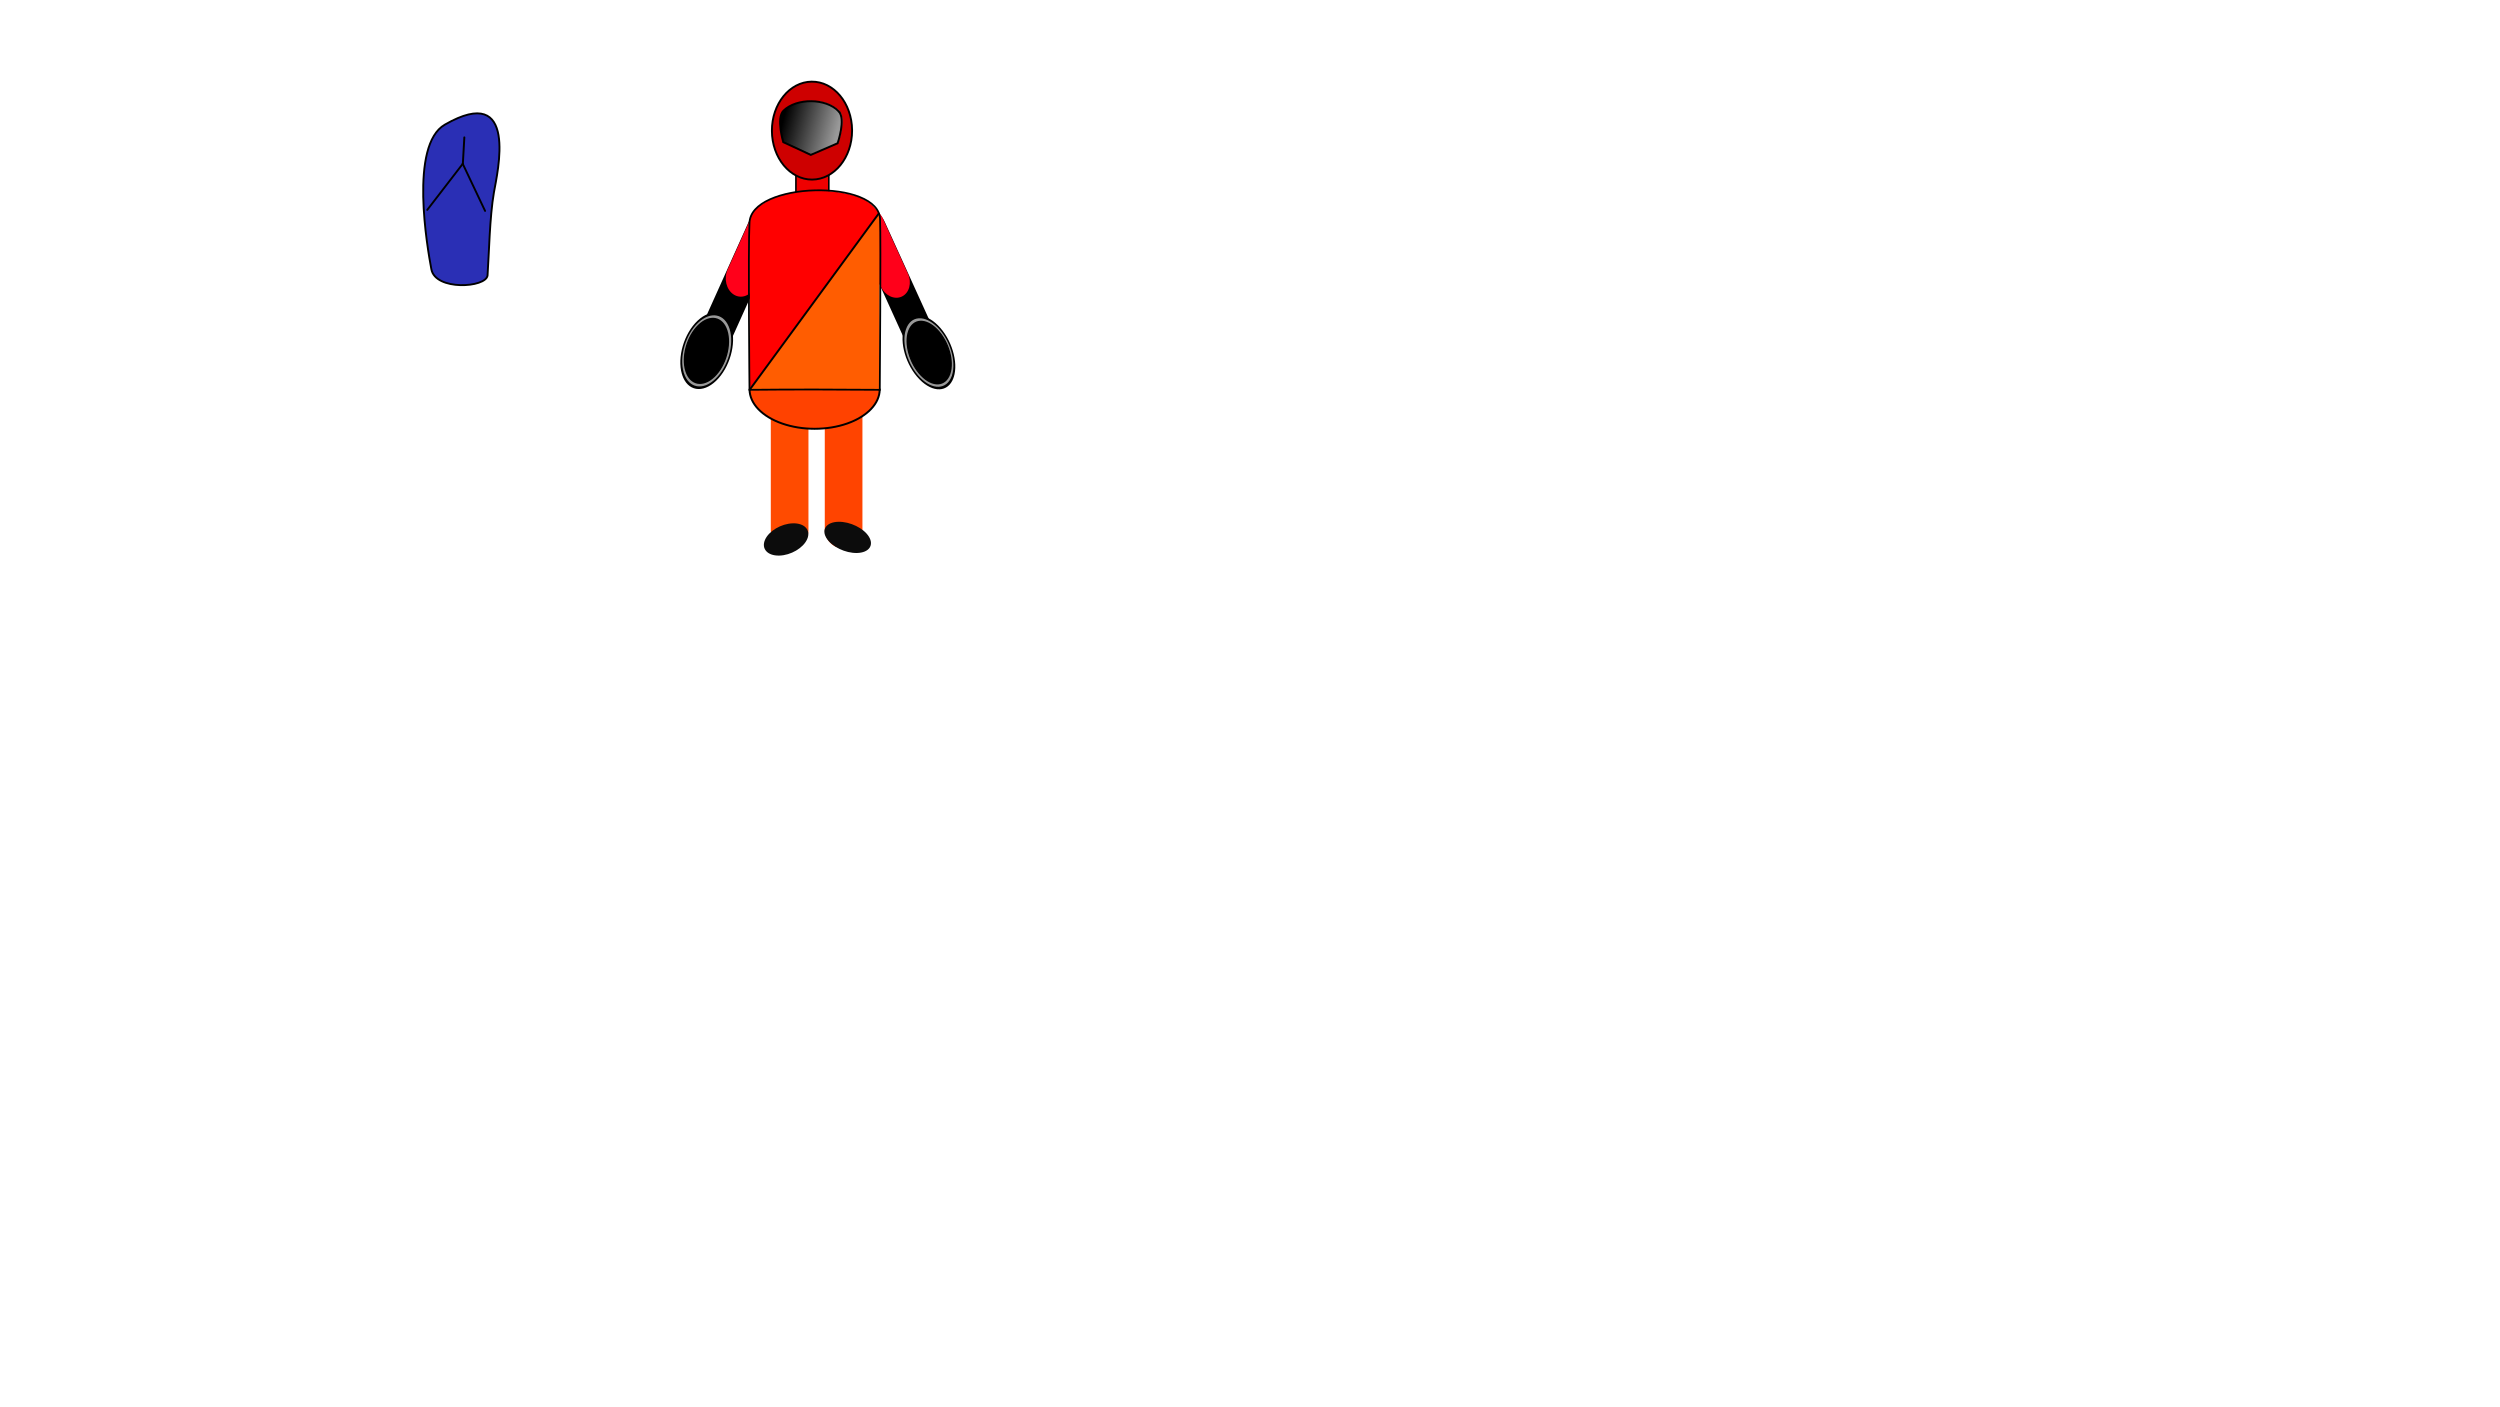
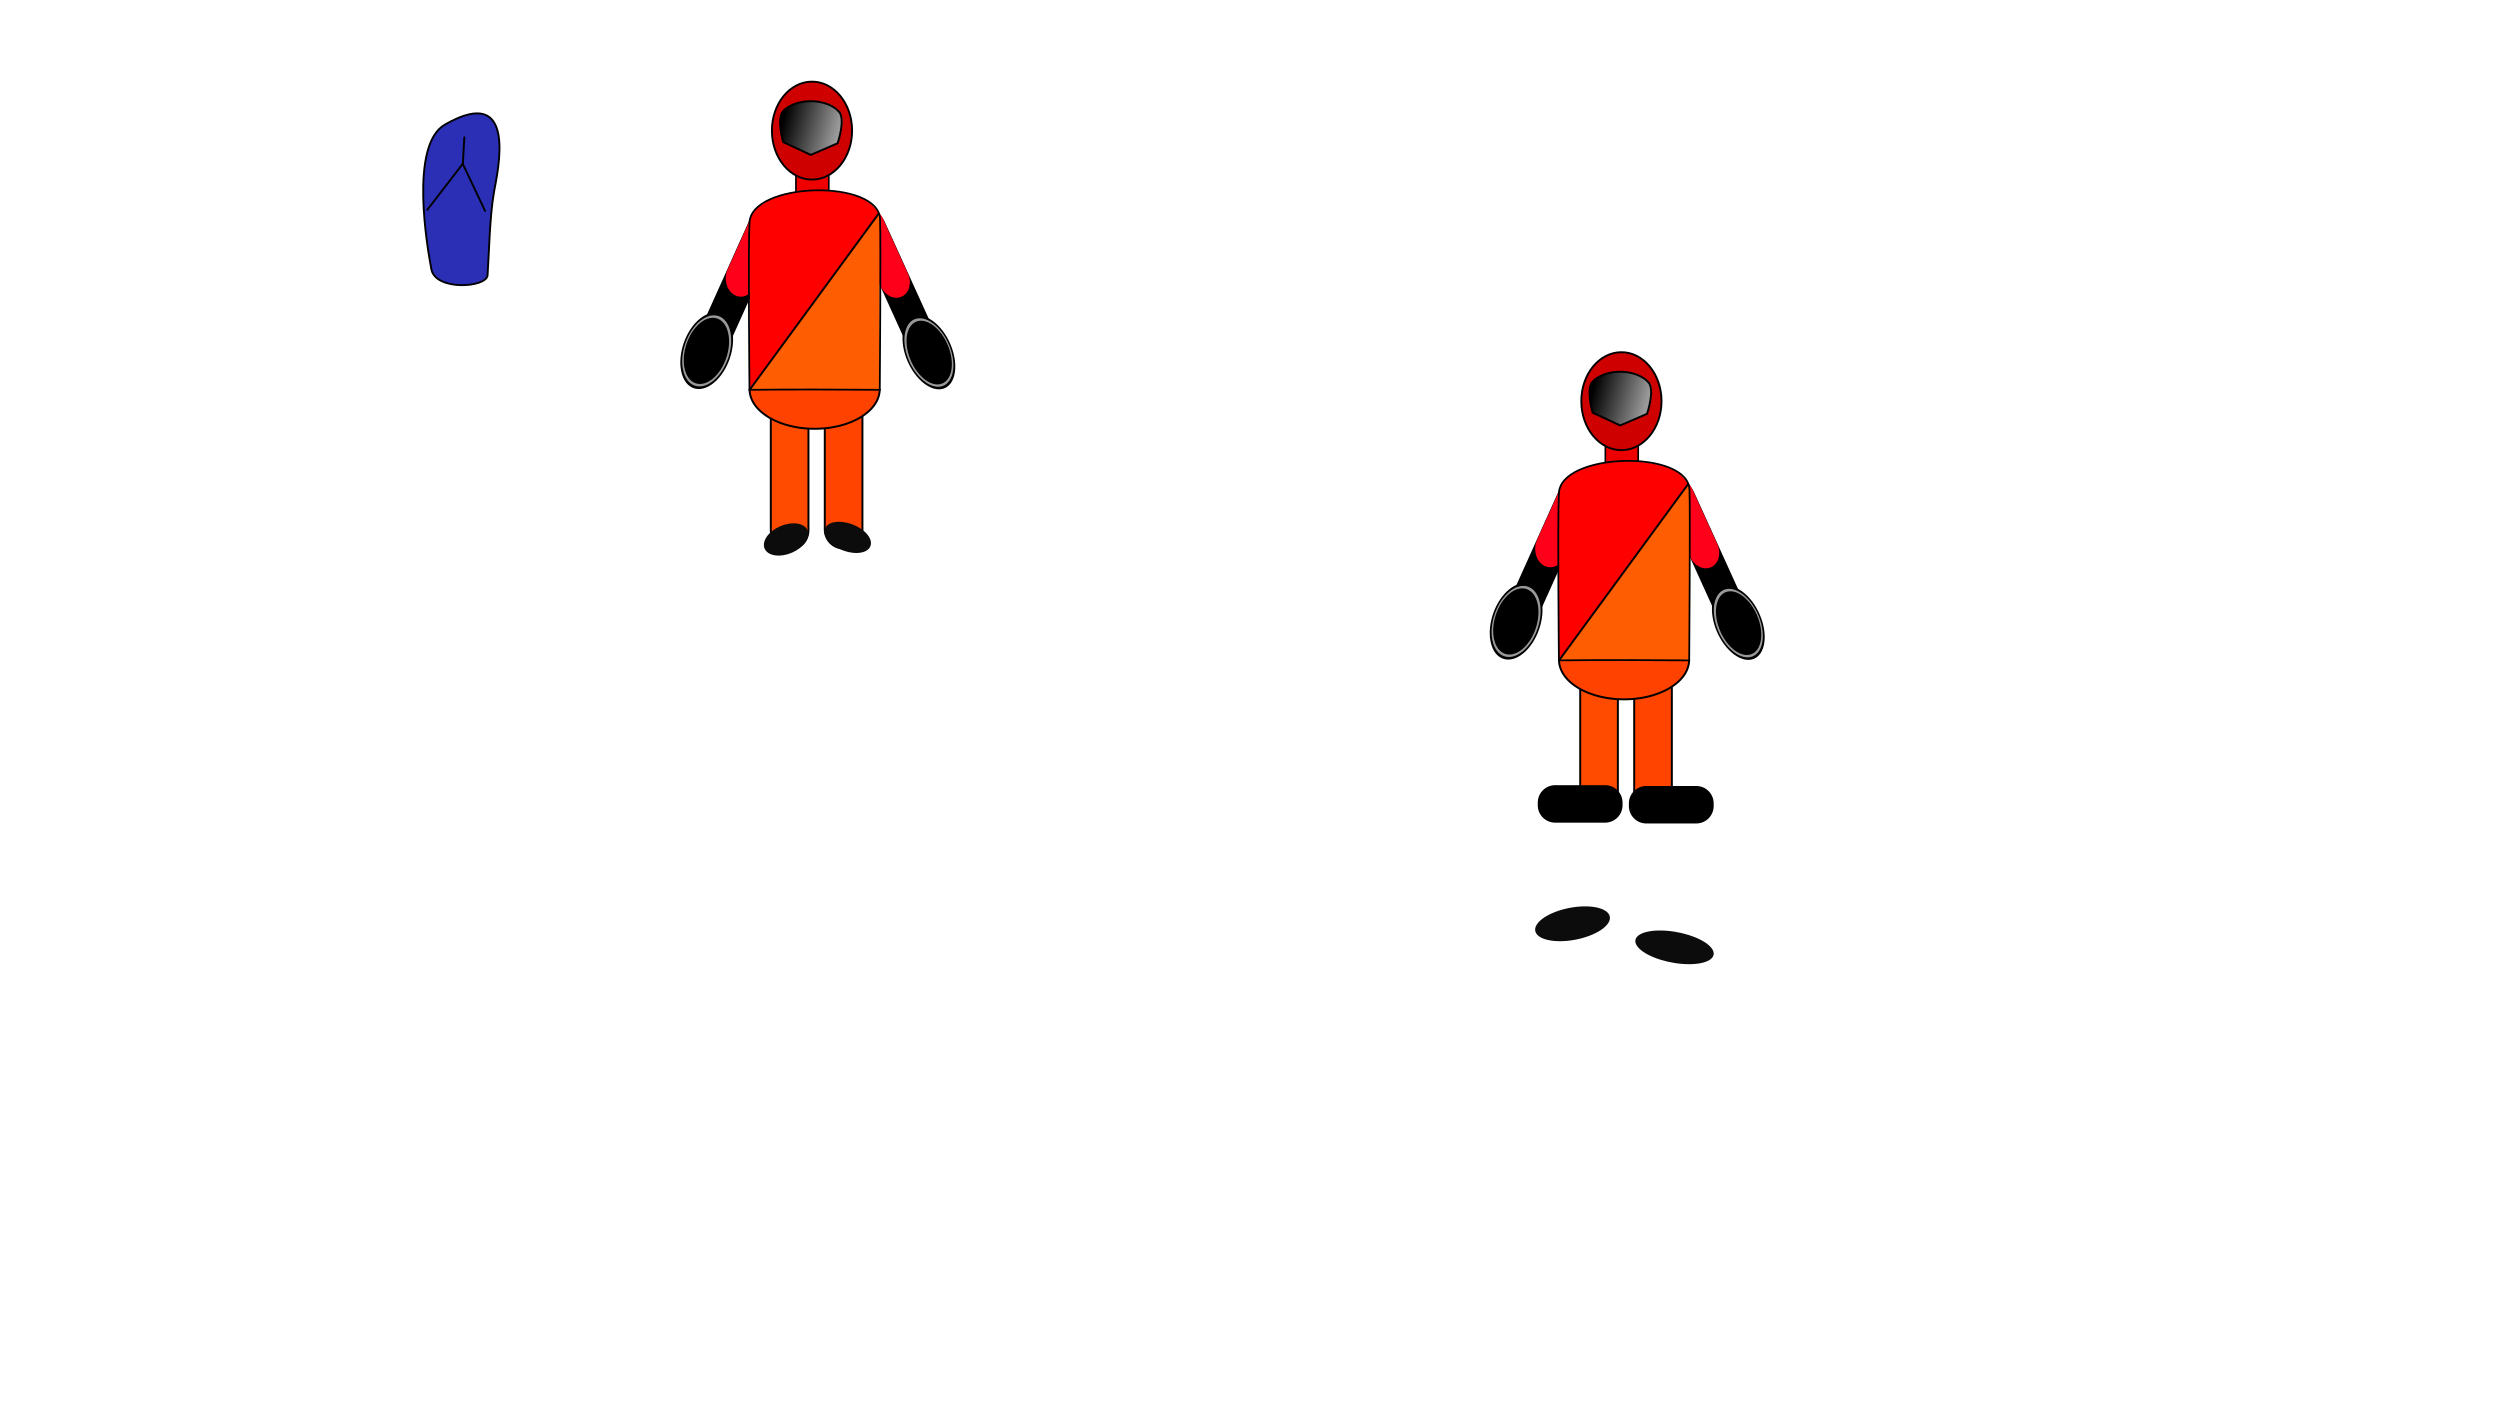
<svg xmlns="http://www.w3.org/2000/svg" xmlns:xlink="http://www.w3.org/1999/xlink" width="1280" height="720" viewBox="0 0 338.667 190.5" version="1.1" id="svg8">
  <defs id="defs2">
    <linearGradient id="linearGradient4586">
      <stop id="stop4582" offset="0" style="stop-color:#000000;stop-opacity:1;" />
      <stop id="stop4584" offset="1" style="stop-color:#000000;stop-opacity:0;" />
    </linearGradient>
    <linearGradient id="linearGradient1018">
      <stop style="stop-color:#000000;stop-opacity:1;" offset="0" id="stop1014" />
      <stop style="stop-color:#000000;stop-opacity:0;" offset="1" id="stop1016" />
    </linearGradient>
    <linearGradient xlink:href="#linearGradient1018" id="linearGradient1020" x1="106.136" y1="123.243" x2="113.353" y2="125.136" gradientUnits="userSpaceOnUse" gradientTransform="translate(-0.1479039,-0.08874219)" />
+     <linearGradient xlink:href="#linearGradient4586" id="linearGradient1020-6" x1="106.136" y1="123.243" x2="113.353" y2="125.136" gradientUnits="userSpaceOnUse" gradientTransform="translate(109.5012,36.56369)" />
  </defs>
  <g id="layer1" transform="translate(0,-106.5)">
    <g transform="matrix(-0.9995526,-0.130945,0,1.087319,221.516,3.143396)" id="g4752-4">
      <rect transform="rotate(-24.80903)" ry="2.959" y="171.279" x="47.371" height="23.799" width="4.136" id="rect880-9-0-2" style="opacity:1;fill:#000000;fill-opacity:1;stroke:none;stroke-width:0.348;stroke-linecap:round;stroke-linejoin:round;stroke-miterlimit:4;stroke-dasharray:none;stroke-dashoffset:0;stroke-opacity:1" />
      <g style="stroke:#000000;stroke-opacity:1" transform="matrix(0.8964095,0.8846685,-0.2930313,0.9827877,31.78809,-110.3419)" id="g4608-2">
        <g style="stroke:#000000;stroke-opacity:1" transform="matrix(1.036442,0.0237702,-0.05586888,0.9635581,8.48334,-3.066507)" id="g4598-5">
          <path d="m 146.556,139.541 a 3.478,3.812 0 0 1 -3.451,3.812 3.478,3.812 0 0 1 -3.504,-3.752 3.478,3.812 0 0 1 3.396,-3.87 3.478,3.812 0 0 1 3.557,3.692" id="path918-6" style="opacity:1;fill:#999999;fill-opacity:1;stroke:#000000;stroke-width:0.259;stroke-linecap:round;stroke-linejoin:round;stroke-miterlimit:4;stroke-dasharray:none;stroke-dashoffset:0;stroke-opacity:1" />
          <path d="m 146.099,139.512 a 2.988,3.343 0 0 1 -2.98,3.343 2.988,3.343 0 0 1 -2.996,-3.325 2.988,3.343 0 0 1 2.964,-3.36 2.988,3.343 0 0 1 3.011,3.307" id="path995-4" style="opacity:1;fill:#000000;fill-opacity:1;stroke:#000000;stroke-width:0.204;stroke-linecap:round;stroke-linejoin:round;stroke-miterlimit:4;stroke-dasharray:none;stroke-dashoffset:0;stroke-opacity:1" />
        </g>
      </g>
      <rect transform="rotate(-24.80903)" ry="2.42" y="171.289" x="47.408" height="12.925" width="4.055" id="rect4706-1" style="opacity:1;fill:#ff001a;fill-opacity:1;stroke:none;stroke-width:0.266;stroke-linecap:round;stroke-linejoin:round;stroke-miterlimit:4;stroke-dasharray:none;stroke-dashoffset:0;stroke-opacity:1" />
    </g>
    <rect style="opacity:1;fill:#ef0000;fill-opacity:1;stroke:#000000;stroke-width:0.218;stroke-linecap:round;stroke-linejoin:round;stroke-miterlimit:4;stroke-dasharray:none;stroke-dashoffset:0;stroke-opacity:1" id="rect914" width="4.457" height="10.203" x="107.82" y="127.127" ry="1.243" />
    <g id="g4752" transform="matrix(0.9999091,0,0,1.01713,0.01113941,-2.305992)">
      <rect transform="rotate(-24.80903)" ry="2.959" y="171.279" x="47.371" height="23.799" width="4.136" id="rect880-9-0" style="opacity:1;fill:#000000;fill-opacity:1;stroke:none;stroke-width:0.348;stroke-linecap:round;stroke-linejoin:round;stroke-miterlimit:4;stroke-dasharray:none;stroke-dashoffset:0;stroke-opacity:1" />
      <g style="stroke:#000000;stroke-opacity:1" transform="matrix(0.8964095,0.8846685,-0.2930313,0.9827877,31.78809,-110.3419)" id="g4608">
        <g style="stroke:#000000;stroke-opacity:1" transform="matrix(1.036442,0.0237702,-0.05586888,0.9635581,8.48334,-3.066507)" id="g4598">
          <path d="m 146.556,139.541 a 3.478,3.812 0 0 1 -3.451,3.812 3.478,3.812 0 0 1 -3.504,-3.752 3.478,3.812 0 0 1 3.396,-3.87 3.478,3.812 0 0 1 3.557,3.692" id="path918" style="opacity:1;fill:#999999;fill-opacity:1;stroke:#000000;stroke-width:0.259;stroke-linecap:round;stroke-linejoin:round;stroke-miterlimit:4;stroke-dasharray:none;stroke-dashoffset:0;stroke-opacity:1" />
          <path d="m 146.099,139.512 a 2.988,3.343 0 0 1 -2.98,3.343 2.988,3.343 0 0 1 -2.996,-3.325 2.988,3.343 0 0 1 2.964,-3.36 2.988,3.343 0 0 1 3.011,3.307" id="path995" style="opacity:1;fill:#000000;fill-opacity:1;stroke:#000000;stroke-width:0.204;stroke-linecap:round;stroke-linejoin:round;stroke-miterlimit:4;stroke-dasharray:none;stroke-dashoffset:0;stroke-opacity:1" />
        </g>
      </g>
      <rect transform="rotate(-24.80903)" ry="2.42" y="171.289" x="47.408" height="12.925" width="4.055" id="rect4706" style="opacity:1;fill:#ff001a;fill-opacity:1;stroke:none;stroke-width:0.266;stroke-linecap:round;stroke-linejoin:round;stroke-miterlimit:4;stroke-dasharray:none;stroke-dashoffset:0;stroke-opacity:1" />
    </g>
    <path style="fill:#ff5d01;fill-opacity:1;stroke:none;stroke-width:0.265px;stroke-linecap:butt;stroke-linejoin:miter;stroke-opacity:1" d="m 119.156,135.309 c -5.755,7.536 -11.763,15.958 -17.644,23.937 5.188,0.324 12.911,0.197 17.671,-0.034 z" id="path1054-3" />
-     <rect style="opacity:1;fill:#ff4b00;fill-opacity:1;stroke:none;stroke-width:0.361;stroke-linecap:round;stroke-linejoin:round;stroke-miterlimit:4;stroke-dasharray:none;stroke-dashoffset:0;stroke-opacity:1" id="rect880" width="5.101" height="20.787" x="104.418" y="160.127" ry="2.585" />
-     <rect style="opacity:1;fill:#ff4400;fill-opacity:1;stroke:none;stroke-width:0.361;stroke-linecap:round;stroke-linejoin:round;stroke-miterlimit:4;stroke-dasharray:none;stroke-dashoffset:0;stroke-opacity:1" id="rect880-9" width="5.101" height="20.787" x="111.73" y="160.008" ry="2.585" />
+     <rect style="opacity:1;fill:#ff4b00;fill-opacity:1;stroke:#000000;stroke-width:0.267;stroke-linecap:round;stroke-linejoin:round;stroke-miterlimit:4;stroke-dasharray:none;stroke-dashoffset:0;stroke-opacity:1" id="rect880" width="5.101" height="20.787" x="104.418" y="160.127" ry="2.585" />
+     <rect style="opacity:1;fill:#ff4400;fill-opacity:1;stroke:#000000;stroke-width:0.267;stroke-linecap:round;stroke-linejoin:round;stroke-miterlimit:4;stroke-dasharray:none;stroke-dashoffset:0;stroke-opacity:1" id="rect880-9" width="5.101" height="20.787" x="111.73" y="160.008" ry="2.585" />
    <path style="fill:#2a2fb5;fill-opacity:1;stroke:#000000;stroke-width:0.258px;stroke-linecap:butt;stroke-linejoin:miter;stroke-opacity:1" d="m 66.908,132.584 c -0.577,3.334 -0.655,8.222 -0.862,11.236 -0.227,1.672 -7.066,2.094 -7.611,-0.846 -0.526,-2.837 -3.015,-16.808 1.831,-19.592 10.04,-5.77 7.113,6.476 6.642,9.202 z" id="path817-0" />
    <path style="fill:none;stroke:#000000;stroke-width:0.258px;stroke-linecap:round;stroke-linejoin:round;stroke-opacity:1" d="m 62.68,128.701 -4.801,6.231 z" id="path819-6" />
    <path style="fill:none;stroke:#000000;stroke-width:0.258;stroke-linecap:round;stroke-linejoin:round;stroke-miterlimit:4;stroke-dasharray:none;stroke-dashoffset:0;stroke-opacity:1" d="m 62.68,128.677 3.032,6.395 z" id="path821-1" />
    <path style="fill:none;stroke:#000000;stroke-width:0.265px;stroke-linecap:round;stroke-linejoin:round;stroke-opacity:1" d="m 62.7,128.694 0.202,-3.583" id="path867" />
    <path style="opacity:1;fill:#ff4200;fill-opacity:1;stroke:#000000;stroke-width:0.267;stroke-linecap:round;stroke-linejoin:round;stroke-miterlimit:4;stroke-dasharray:none;stroke-dashoffset:0;stroke-opacity:1" id="path878" d="m 119.17,159.249 a 8.814,5.338 0 0 1 -4.407,4.623 8.814,5.338 0 0 1 -8.814,0 8.814,5.338 0 0 1 -4.407,-4.623" />
    <path style="fill:#ff0000;fill-opacity:1;stroke:none;stroke-width:0.265px;stroke-linecap:butt;stroke-linejoin:miter;stroke-opacity:1" d="m 101.547,159.268 17.545,-23.898 c -0.68,-0.897 -1.458,-1.777 -3.035,-2.284 -3.381,-1.087 -8.573,-1.072 -11.889,0.521 -0.447,0.214 -0.815,0.53 -1.187,0.8 -0.795,0.577 -1.11,1.222 -1.43,2.028 z" id="path1054" />
    <path style="fill:none;fill-opacity:1;stroke:#000000;stroke-width:0.241px;stroke-linecap:butt;stroke-linejoin:miter;stroke-opacity:1" d="m 119.182,159.306 c 0,0 0.157,-20.615 0.039,-23.026 -0.005,-5.621 -17.646,-5.19 -17.69,0.473 -0.196,3.215 0,22.554 0,22.554 5.886,-0.062 11.757,-0.05 17.651,0 z" id="path876" />
    <path style="opacity:1;fill:#ce0000;fill-opacity:1;stroke:#000000;stroke-width:0.259;stroke-linecap:round;stroke-linejoin:round;stroke-miterlimit:4;stroke-dasharray:none;stroke-dashoffset:0;stroke-opacity:1" id="path981" d="m 115.43,124.194 a 5.432,6.634 0 0 1 -5.417,6.634 5.432,6.634 0 0 1 -5.446,-6.599 5.432,6.634 0 0 1 5.388,-6.67 5.432,6.634 0 0 1 5.475,6.564" />
    <path style="fill:none;stroke:#000000;stroke-width:0.265px;stroke-linecap:round;stroke-linejoin:miter;stroke-opacity:1" d="m 101.571,159.278 17.461,-23.839" id="path4538" />
    <path style="fill:#999999;fill-opacity:1;stroke:none;stroke-width:0.265px;stroke-linecap:butt;stroke-linejoin:miter;stroke-opacity:1" d="m 113.719,121.538 c -1.723,-1.804 -5.703,-1.836 -7.484,-0.089 -1.013,0.995 -0.03,4.26 -0.03,4.26 l 3.728,1.727 3.637,-1.579 c 0,0 1.143,-3.277 0.148,-4.319 z" id="path993-4" />
    <path style="fill:url(#linearGradient1020);fill-opacity:1;stroke:#000000;stroke-width:0.265px;stroke-linecap:butt;stroke-linejoin:miter;stroke-opacity:1" d="m 113.62,121.586 c -1.723,-1.804 -5.703,-1.836 -7.484,-0.089 -1.013,0.995 -0.03,4.26 -0.03,4.26 l 3.728,1.727 3.637,-1.579 c 0,0 1.143,-3.277 0.148,-4.319 z" id="path993" />
    <path style="opacity:1;fill:#0c0c0c;fill-opacity:1;stroke:none;stroke-width:0.208;stroke-linecap:round;stroke-linejoin:round;stroke-miterlimit:4;stroke-dasharray:none;stroke-dashoffset:0;stroke-opacity:1" id="path4655" d="m 188.577,199.341 a 2.859,2.381 0 0 1 -2.852,2.381 2.859,2.381 0 0 1 -2.867,-2.369 2.859,2.381 0 0 1 2.837,-2.394 2.859,2.381 0 0 1 2.882,2.356" transform="matrix(0.9998369,-0.01805919,-0.397295,0.917691,0,0)" />
    <path style="opacity:1;fill:#0c0c0c;fill-opacity:1;stroke:none;stroke-width:0.213;stroke-linecap:round;stroke-linejoin:round;stroke-miterlimit:4;stroke-dasharray:none;stroke-dashoffset:0;stroke-opacity:1" id="path4655-3" d="m -2.378,210.267 a 2.882,2.475 0 0 1 -2.874,2.475 2.882,2.475 0 0 1 -2.889,-2.462 2.882,2.475 0 0 1 2.859,-2.488 2.882,2.475 0 0 1 2.904,2.449" transform="matrix(-0.9995332,0.03054984,0.5211231,0.8534815,0,0)" />
+     <g transform="matrix(-0.9995526,-0.130945,0,1.087319,331.1651,39.79583)" id="g4752-4-1">
+       <rect transform="rotate(-24.80903)" ry="2.959" y="171.279" x="47.371" height="23.799" width="4.136" id="rect880-9-0-2-6" style="opacity:1;fill:#000000;fill-opacity:1;stroke:none;stroke-width:0.348;stroke-linecap:round;stroke-linejoin:round;stroke-miterlimit:4;stroke-dasharray:none;stroke-dashoffset:0;stroke-opacity:1" />
+       <g style="stroke:#000000;stroke-opacity:1" transform="matrix(0.8964095,0.8846685,-0.2930313,0.9827877,31.78809,-110.3419)" id="g4608-2-4">
+         <g style="stroke:#000000;stroke-opacity:1" transform="matrix(1.036442,0.0237702,-0.05586888,0.9635581,8.48334,-3.066507)" id="g4598-5-5">
+           <path d="m 146.556,139.541 a 3.478,3.812 0 0 1 -3.451,3.812 3.478,3.812 0 0 1 -3.504,-3.752 3.478,3.812 0 0 1 3.396,-3.87 3.478,3.812 0 0 1 3.557,3.692" id="path918-6-6" style="opacity:1;fill:#999999;fill-opacity:1;stroke:#000000;stroke-width:0.259;stroke-linecap:round;stroke-linejoin:round;stroke-miterlimit:4;stroke-dasharray:none;stroke-dashoffset:0;stroke-opacity:1" />
+           <path d="m 146.099,139.512 a 2.988,3.343 0 0 1 -2.98,3.343 2.988,3.343 0 0 1 -2.996,-3.325 2.988,3.343 0 0 1 2.964,-3.36 2.988,3.343 0 0 1 3.011,3.307" id="path995-4-6" style="opacity:1;fill:#000000;fill-opacity:1;stroke:#000000;stroke-width:0.204;stroke-linecap:round;stroke-linejoin:round;stroke-miterlimit:4;stroke-dasharray:none;stroke-dashoffset:0;stroke-opacity:1" />
+         </g>
+       </g>
+       <rect transform="rotate(-24.80903)" ry="2.42" y="171.289" x="47.408" height="12.925" width="4.055" id="rect4706-1-5" style="opacity:1;fill:#ff001a;fill-opacity:1;stroke:none;stroke-width:0.266;stroke-linecap:round;stroke-linejoin:round;stroke-miterlimit:4;stroke-dasharray:none;stroke-dashoffset:0;stroke-opacity:1" />
+     </g>
+     <rect style="opacity:1;fill:#ef0000;fill-opacity:1;stroke:#000000;stroke-width:0.218;stroke-linecap:round;stroke-linejoin:round;stroke-miterlimit:4;stroke-dasharray:none;stroke-dashoffset:0;stroke-opacity:1" id="rect914-6" width="4.457" height="10.203" x="217.469" y="163.779" ry="1.243" />
+     <g id="g4752-7" transform="matrix(0.9999091,0,0,1.01713,109.6602,34.34644)">
+       <rect transform="rotate(-24.80903)" ry="2.959" y="171.279" x="47.371" height="23.799" width="4.136" id="rect880-9-0-7" style="opacity:1;fill:#000000;fill-opacity:1;stroke:none;stroke-width:0.348;stroke-linecap:round;stroke-linejoin:round;stroke-miterlimit:4;stroke-dasharray:none;stroke-dashoffset:0;stroke-opacity:1" />
+       <g style="stroke:#000000;stroke-opacity:1" transform="matrix(0.8964095,0.8846685,-0.2930313,0.9827877,31.78809,-110.3419)" id="g4608-0">
+         <g style="stroke:#000000;stroke-opacity:1" transform="matrix(1.036442,0.0237702,-0.05586888,0.9635581,8.48334,-3.066507)" id="g4598-2">
+           <path d="m 146.556,139.541 a 3.478,3.812 0 0 1 -3.451,3.812 3.478,3.812 0 0 1 -3.504,-3.752 3.478,3.812 0 0 1 3.396,-3.87 3.478,3.812 0 0 1 3.557,3.692" id="path918-4" style="opacity:1;fill:#999999;fill-opacity:1;stroke:#000000;stroke-width:0.259;stroke-linecap:round;stroke-linejoin:round;stroke-miterlimit:4;stroke-dasharray:none;stroke-dashoffset:0;stroke-opacity:1" />
+           <path d="m 146.099,139.512 a 2.988,3.343 0 0 1 -2.98,3.343 2.988,3.343 0 0 1 -2.996,-3.325 2.988,3.343 0 0 1 2.964,-3.36 2.988,3.343 0 0 1 3.011,3.307" id="path995-3" style="opacity:1;fill:#000000;fill-opacity:1;stroke:#000000;stroke-width:0.204;stroke-linecap:round;stroke-linejoin:round;stroke-miterlimit:4;stroke-dasharray:none;stroke-dashoffset:0;stroke-opacity:1" />
+         </g>
+       </g>
+       <rect transform="rotate(-24.80903)" ry="2.42" y="171.289" x="47.408" height="12.925" width="4.055" id="rect4706-7" style="opacity:1;fill:#ff001a;fill-opacity:1;stroke:none;stroke-width:0.266;stroke-linecap:round;stroke-linejoin:round;stroke-miterlimit:4;stroke-dasharray:none;stroke-dashoffset:0;stroke-opacity:1" />
+     </g>
+     <path style="fill:#ff5d01;fill-opacity:1;stroke:none;stroke-width:0.265px;stroke-linecap:butt;stroke-linejoin:miter;stroke-opacity:1" d="m 228.805,171.962 c -5.755,7.536 -11.763,15.958 -17.644,23.937 5.188,0.324 12.911,0.197 17.671,-0.034 z" id="path1054-3-4" />
+     <rect style="opacity:1;fill:#ff4b00;fill-opacity:1;stroke:#000000;stroke-width:0.267;stroke-linecap:round;stroke-linejoin:round;stroke-miterlimit:4;stroke-dasharray:none;stroke-dashoffset:0;stroke-opacity:1" id="rect880-3" width="5.101" height="20.787" x="214.067" y="196.779" ry="2.585" />
+     <rect style="opacity:1;fill:#ff4400;fill-opacity:1;stroke:#000000;stroke-width:0.267;stroke-linecap:round;stroke-linejoin:round;stroke-miterlimit:4;stroke-dasharray:none;stroke-dashoffset:0;stroke-opacity:1" id="rect880-9-4" width="5.101" height="20.787" x="221.379" y="196.661" ry="2.585" />
+     <path style="opacity:1;fill:#ff4200;fill-opacity:1;stroke:#000000;stroke-width:0.267;stroke-linecap:round;stroke-linejoin:round;stroke-miterlimit:4;stroke-dasharray:none;stroke-dashoffset:0;stroke-opacity:1" id="path878-3" d="m 228.82,195.901 a 8.814,5.338 0 0 1 -4.407,4.623 8.814,5.338 0 0 1 -8.814,0 8.814,5.338 0 0 1 -4.407,-4.623" />
+     <path style="fill:#ff0000;fill-opacity:1;stroke:none;stroke-width:0.265px;stroke-linecap:butt;stroke-linejoin:miter;stroke-opacity:1" d="m 211.196,195.921 17.545,-23.898 c -0.68,-0.897 -1.458,-1.777 -3.035,-2.284 -3.381,-1.087 -8.573,-1.072 -11.889,0.521 -0.447,0.214 -0.815,0.53 -1.187,0.8 -0.795,0.577 -1.11,1.222 -1.43,2.028 z" id="path1054-1" />
+     <path style="fill:none;fill-opacity:1;stroke:#000000;stroke-width:0.241px;stroke-linecap:butt;stroke-linejoin:miter;stroke-opacity:1" d="m 228.831,195.958 c 0,0 0.157,-20.615 0.039,-23.026 -0.005,-5.621 -17.646,-5.19 -17.69,0.473 -0.196,3.215 0,22.554 0,22.554 5.886,-0.062 11.757,-0.05 17.651,0 z" id="path876-8" />
+     <path style="opacity:1;fill:#ce0000;fill-opacity:1;stroke:#000000;stroke-width:0.259;stroke-linecap:round;stroke-linejoin:round;stroke-miterlimit:4;stroke-dasharray:none;stroke-dashoffset:0;stroke-opacity:1" id="path981-7" d="m 225.079,160.846 a 5.432,6.634 0 0 1 -5.417,6.634 5.432,6.634 0 0 1 -5.446,-6.599 5.432,6.634 0 0 1 5.388,-6.67 5.432,6.634 0 0 1 5.475,6.564" />
+     <path style="fill:none;stroke:#000000;stroke-width:0.265px;stroke-linecap:round;stroke-linejoin:miter;stroke-opacity:1" d="m 211.22,195.93 17.461,-23.839" id="path4538-9" />
+     <path style="fill:#999999;fill-opacity:1;stroke:none;stroke-width:0.265px;stroke-linecap:butt;stroke-linejoin:miter;stroke-opacity:1" d="m 223.368,158.19 c -1.723,-1.804 -5.703,-1.836 -7.484,-0.089 -1.013,0.995 -0.03,4.26 -0.03,4.26 l 3.728,1.727 3.637,-1.579 c 0,0 1.143,-3.277 0.148,-4.319 z" id="path993-4-1" />
+     <path style="fill:url(#linearGradient1020-6);fill-opacity:1;stroke:#000000;stroke-width:0.265px;stroke-linecap:butt;stroke-linejoin:miter;stroke-opacity:1" d="m 223.269,158.239 c -1.723,-1.804 -5.703,-1.836 -7.484,-0.089 -1.013,0.995 -0.03,4.26 -0.03,4.26 l 3.728,1.727 3.637,-1.579 c 0,0 1.143,-3.277 0.148,-4.319 z" id="path993-2" />
+     <path style="opacity:1;fill:#0c0c0c;fill-opacity:1;stroke:none;stroke-width:0.295;stroke-linecap:round;stroke-linejoin:round;stroke-miterlimit:4;stroke-dasharray:none;stroke-dashoffset:0;stroke-opacity:1" id="path4655-5" d="m 377.086,284.653 a 4.811,2.846 0 0 1 -4.798,2.846 4.811,2.846 0 0 1 -4.823,-2.831 4.811,2.846 0 0 1 4.772,-2.861 4.811,2.846 0 0 1 4.849,2.815" transform="matrix(0.9999329,-0.0115871,-0.559365,0.8289215,0,0)" />
+     <path style="opacity:1;fill:#0c0c0c;fill-opacity:1;stroke:none;stroke-width:0.311;stroke-linecap:round;stroke-linejoin:round;stroke-miterlimit:4;stroke-dasharray:none;stroke-dashoffset:0;stroke-opacity:1" id="path4655-3-4" d="m 1.563,324.277 a 4.847,3.148 0 0 1 -4.834,3.148 4.847,3.148 0 0 1 -4.86,-3.132 4.847,3.148 0 0 1 4.808,-3.165 4.847,3.148 0 0 1 4.886,3.115" transform="matrix(-0.9998078,0.01960482,0.689406,0.7243752,0,0)" />
+     <rect style="opacity:1;fill:#000000;fill-opacity:1;stroke:#000000;stroke-width:0.249;stroke-linecap:round;stroke-linejoin:round;stroke-miterlimit:4;stroke-dasharray:none;stroke-dashoffset:0;stroke-opacity:1" id="rect956" width="11.237" height="4.829" x="208.44" y="212.989" ry="2.236" />
+     <path style="opacity:1;fill:#000000;fill-opacity:1;stroke:#000000;stroke-width:0.94;stroke-linecap:round;stroke-linejoin:round;stroke-miterlimit:4;stroke-dasharray:none;stroke-dashoffset:0;stroke-opacity:1" d="M 842.91 402.891 C 838.228 402.891 834.457 406.661 834.457 411.344 L 834.457 412.689 C 834.457 417.372 838.228 421.143 842.91 421.143 L 868.477 421.143 C 873.159 421.143 876.928 417.372 876.928 412.689 L 876.928 411.344 C 876.928 406.661 873.159 402.891 868.477 402.891 L 842.91 402.891 z " transform="matrix(0.2645833,0,0,0.2645833,0,106.5)" id="rect956-9" />
  </g>
</svg>
